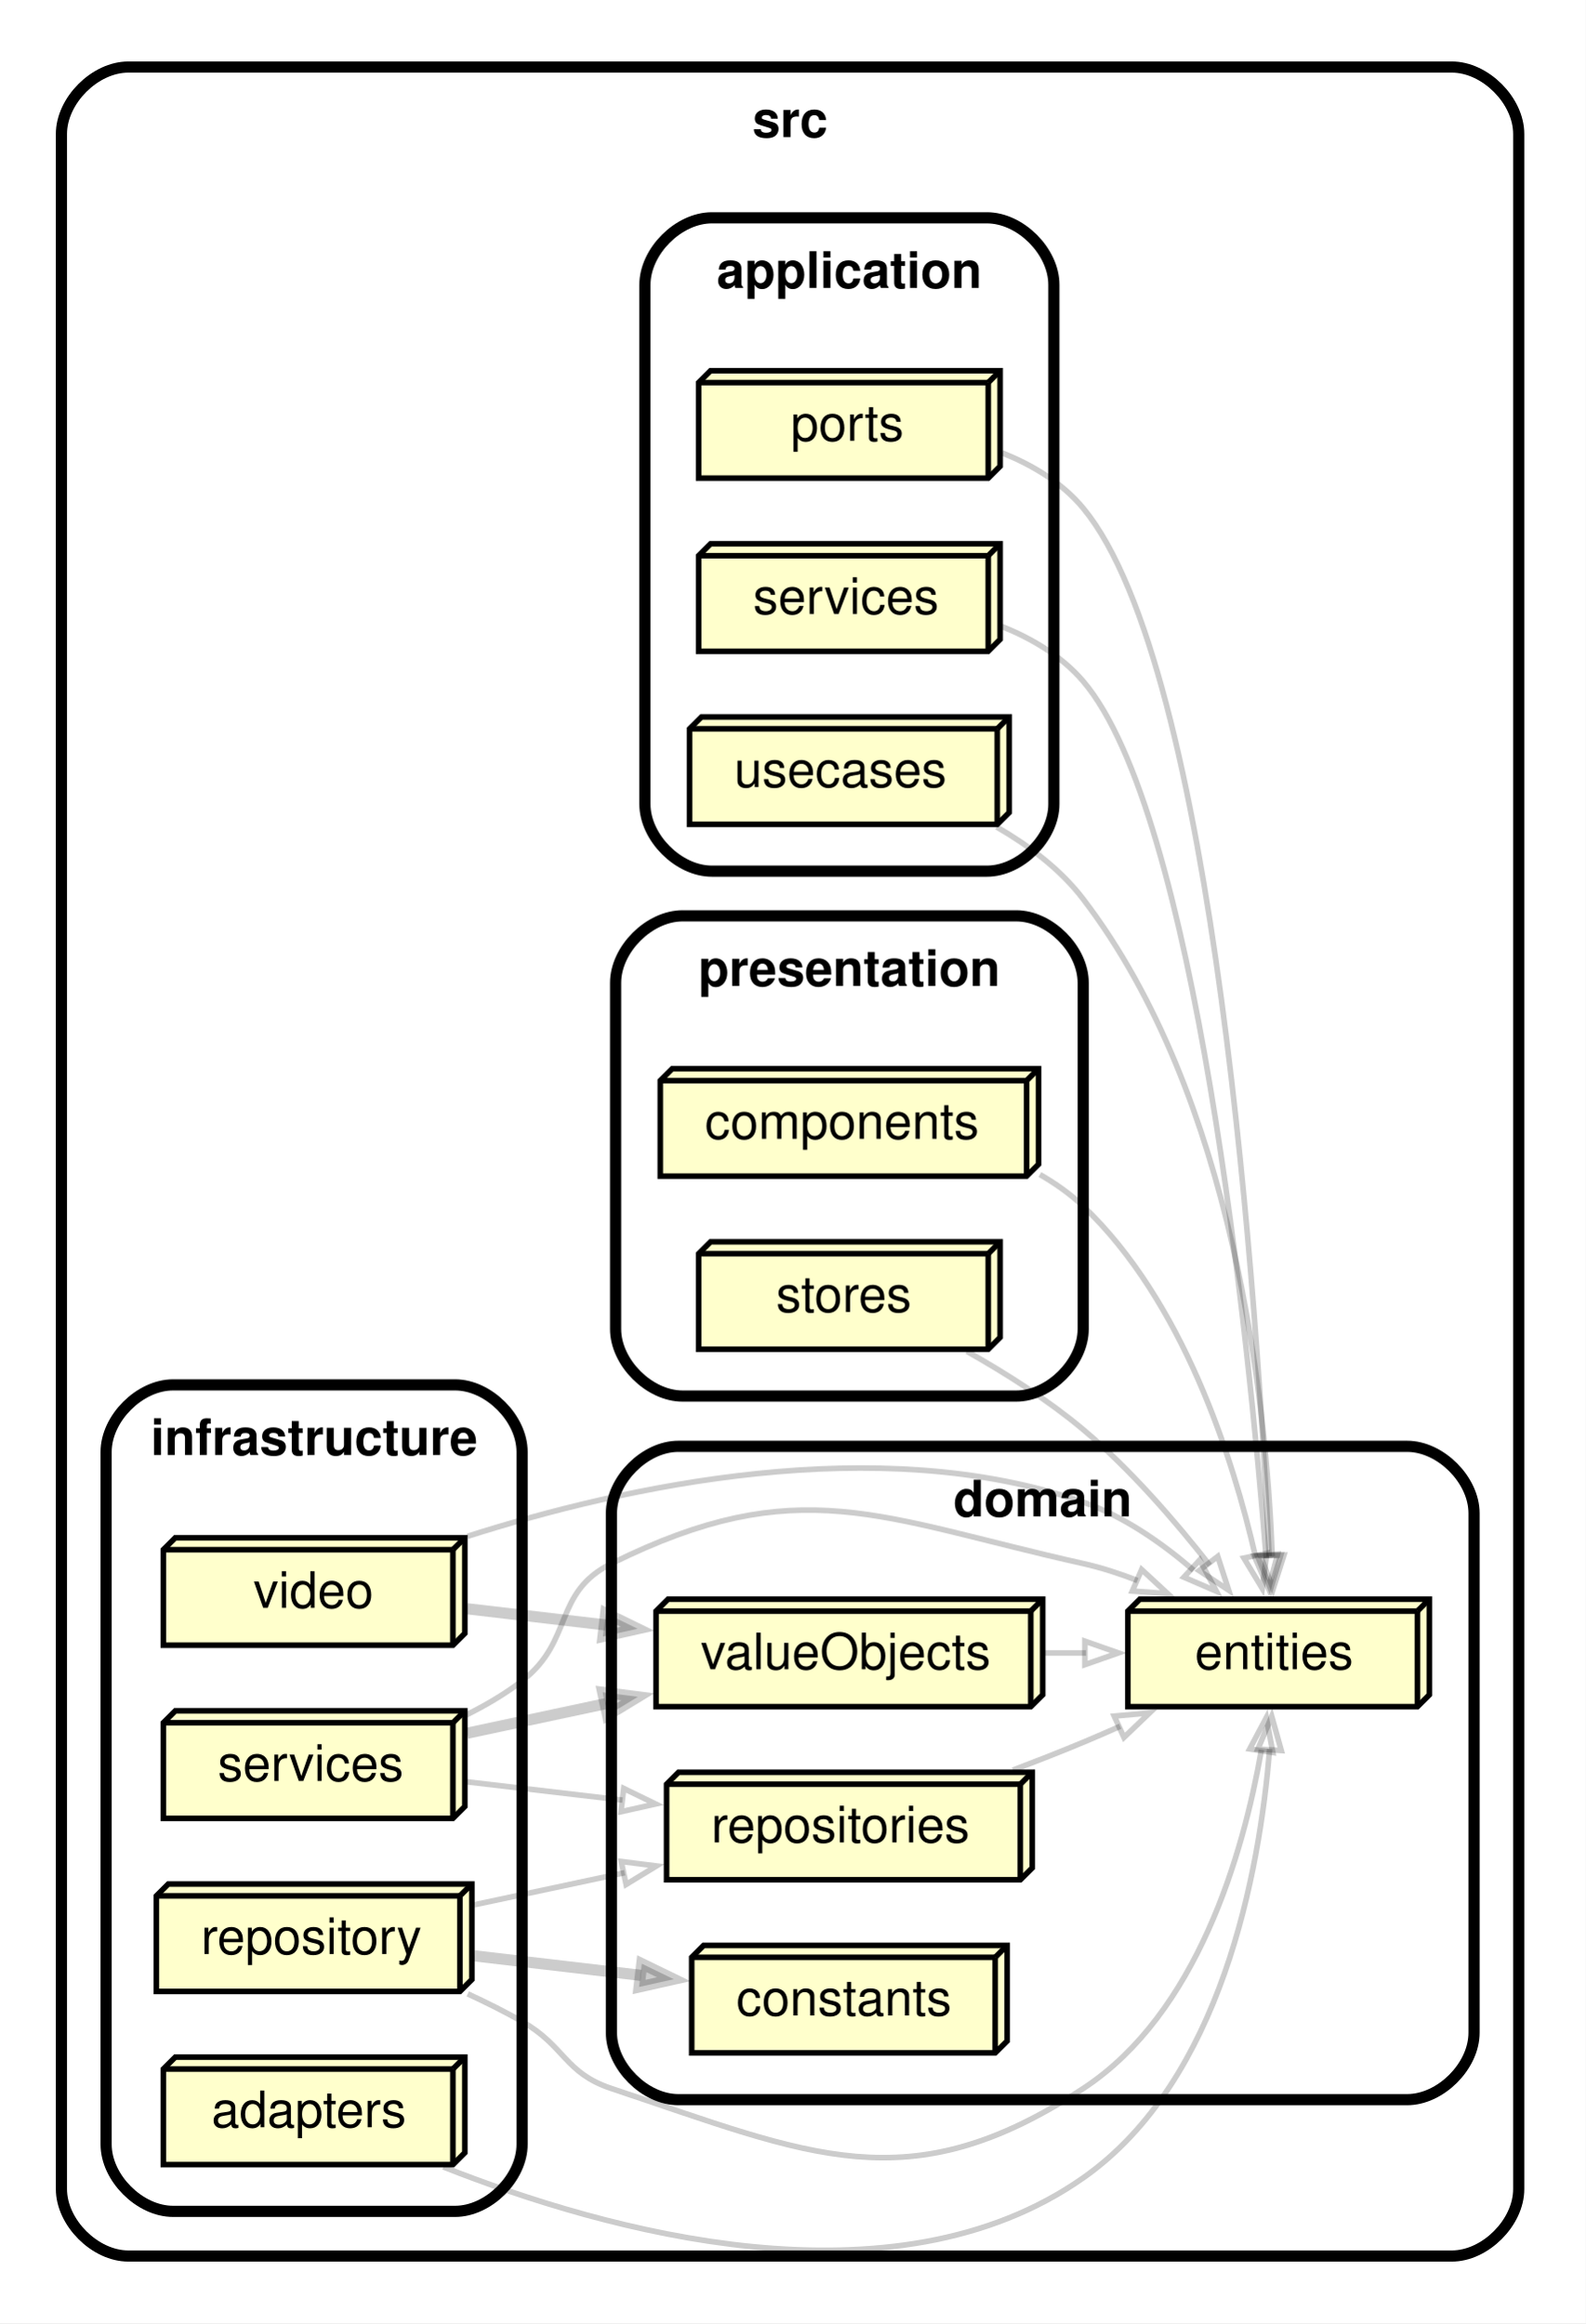
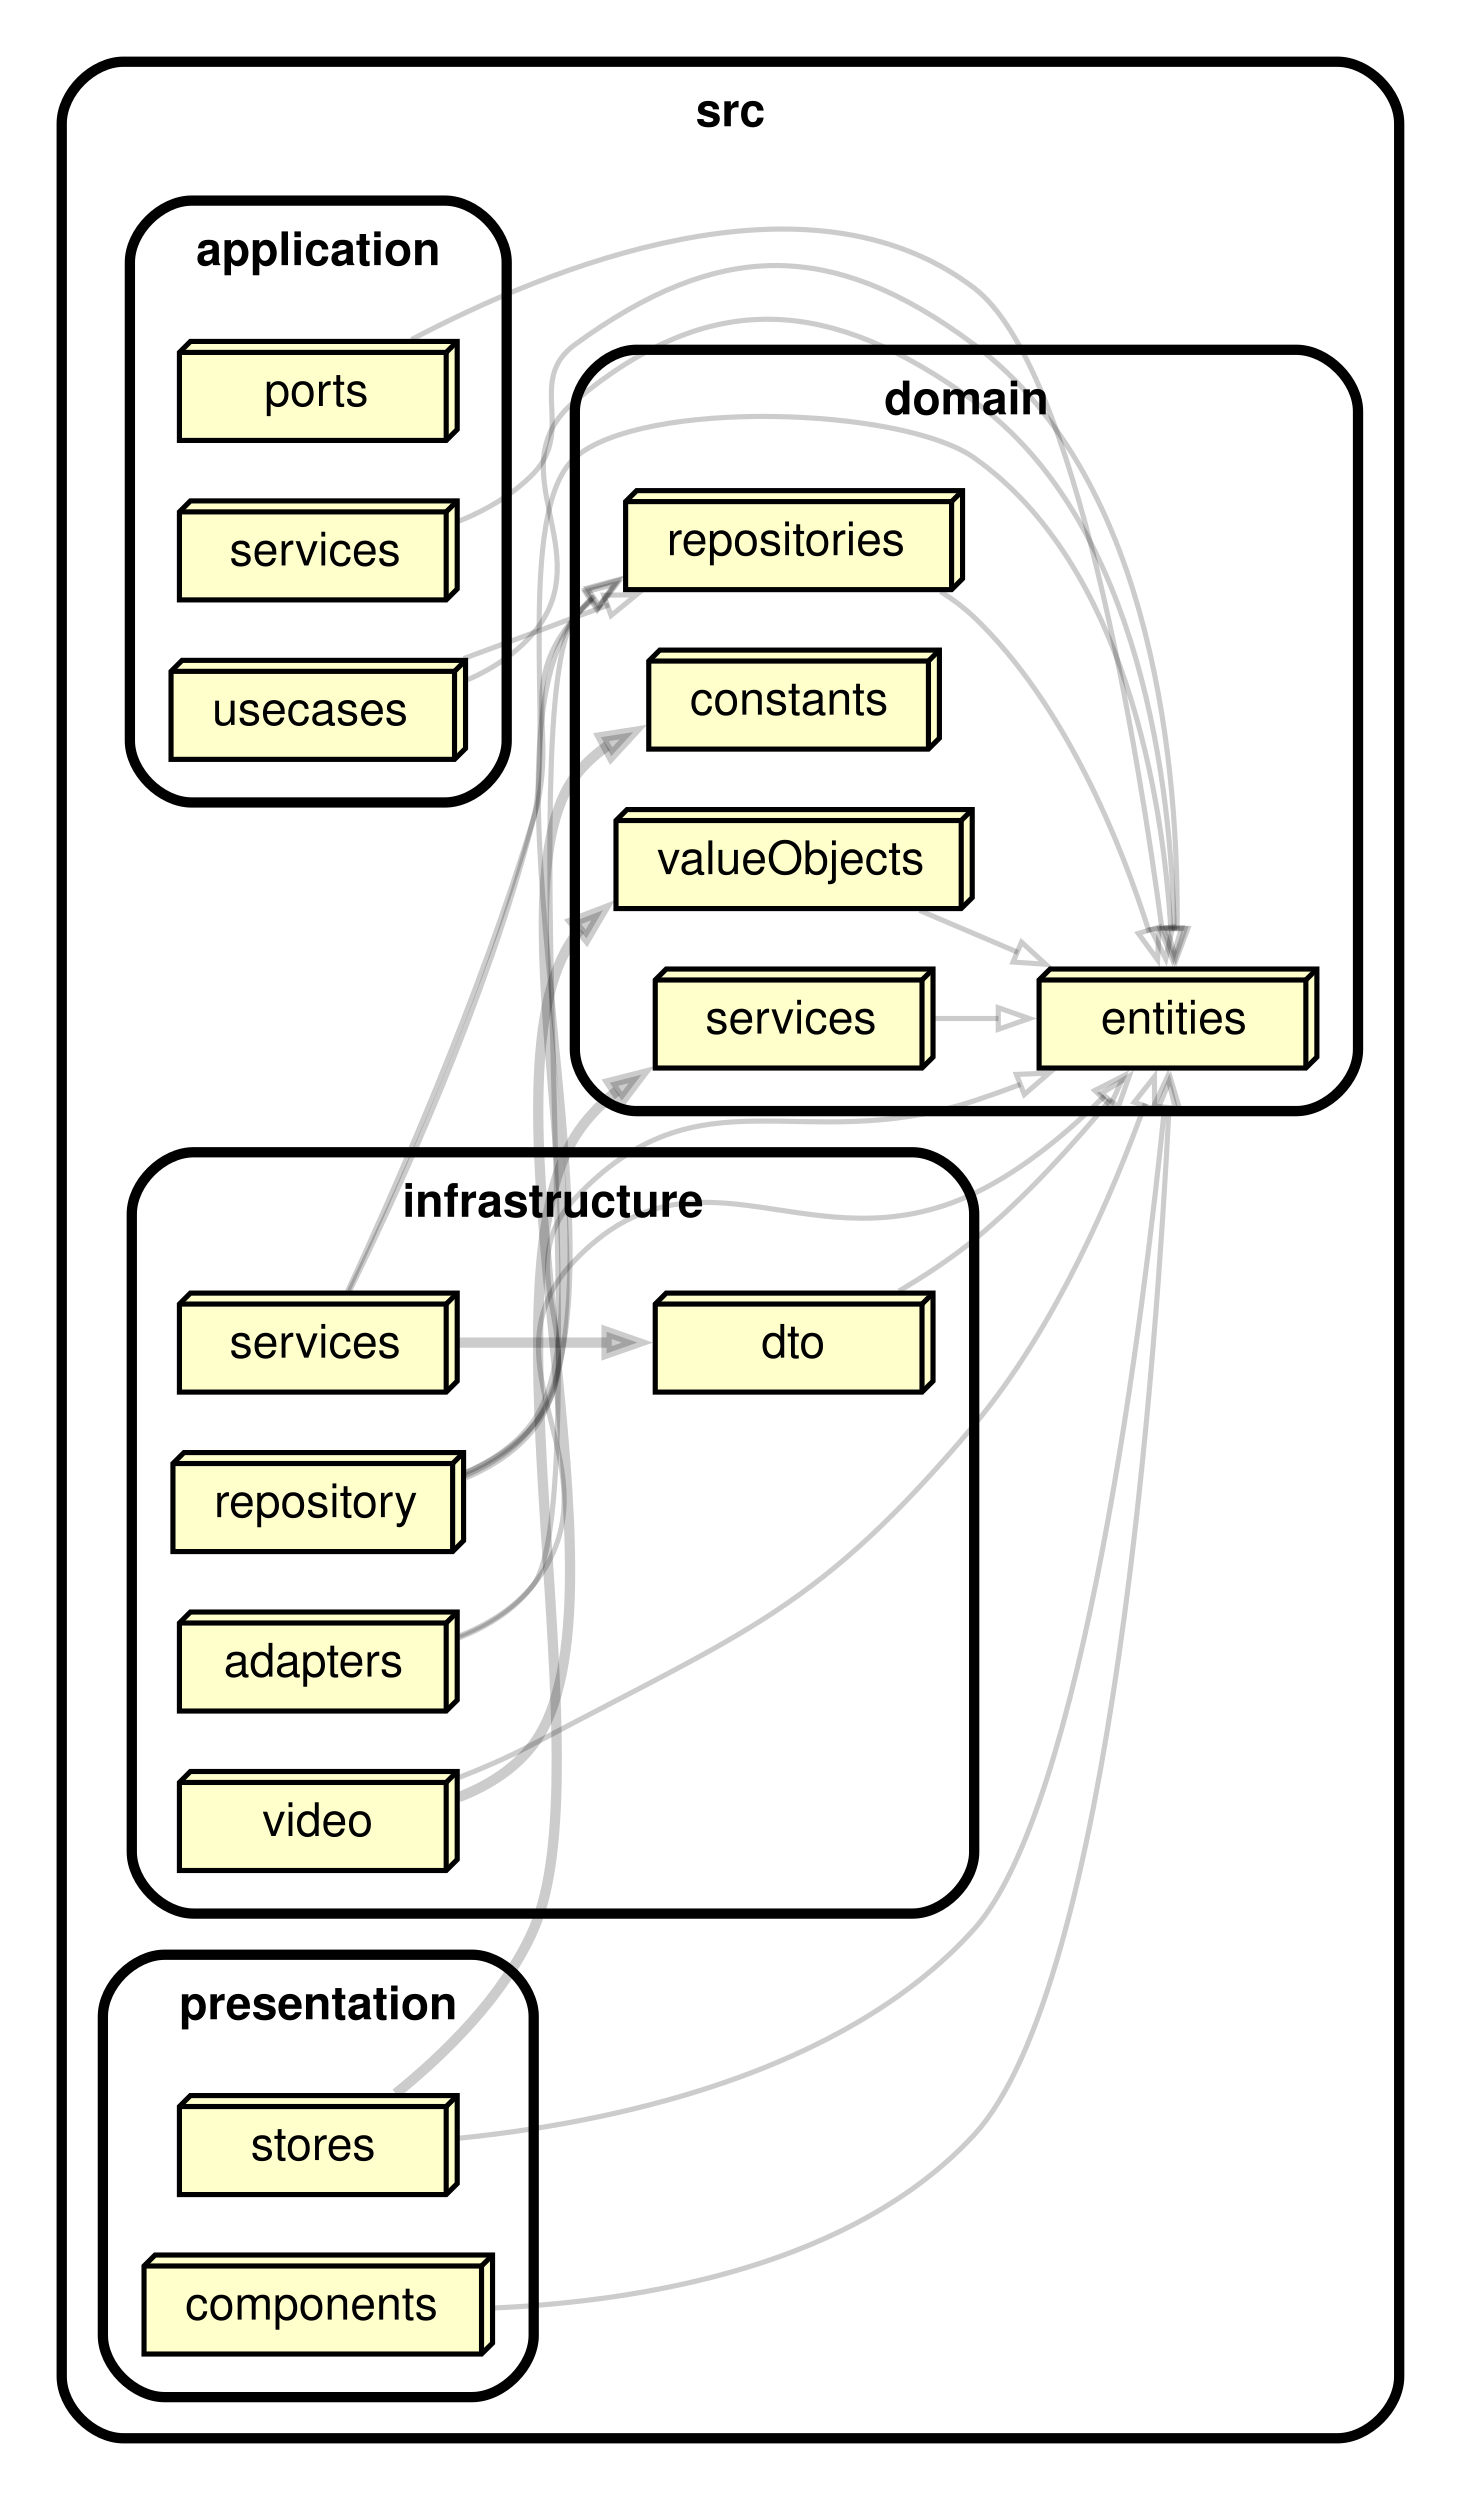
- <svg xmlns="http://www.w3.org/2000/svg" xmlns:xlink="http://www.w3.org/1999/xlink" width="284pt" height="416pt" viewBox="0.00 0.00 284.00 416.00">
-   <g id="graph0" class="graph" transform="scale(1 1) rotate(0) translate(4 412)">
-     <polygon fill="white" stroke="none" points="-4,4 -4,-412 280,-412 280,4 -4,4" />
+ <svg xmlns="http://www.w3.org/2000/svg" xmlns:xlink="http://www.w3.org/1999/xlink" width="284pt" height="486pt" viewBox="0.00 0.00 284.00 486.00">
+   <g id="graph0" class="graph" transform="scale(1 1) rotate(0) translate(4 482)">
+     <polygon fill="white" stroke="none" points="-4,4 -4,-482 280,-482 280,4 -4,4" />
    <g id="clust1" class="cluster">
-       <path fill="#ffffff" stroke="black" stroke-width="2" d="M19,-8C19,-8 256,-8 256,-8 262,-8 268,-14 268,-20 268,-20 268,-388 268,-388 268,-394 262,-400 256,-400 256,-400 19,-400 19,-400 13,-400 7,-394 7,-388 7,-388 7,-20 7,-20 7,-14 13,-8 19,-8" />
-       <text text-anchor="middle" x="137.5" y="-387.45" font-family="Helvetica,sans-Serif" font-weight="bold" font-size="9.00">src</text>
+       <path fill="#ffffff" stroke="black" stroke-width="2" d="M20,-8C20,-8 256,-8 256,-8 262,-8 268,-14 268,-20 268,-20 268,-458 268,-458 268,-464 262,-470 256,-470 256,-470 20,-470 20,-470 14,-470 8,-464 8,-458 8,-458 8,-20 8,-20 8,-14 14,-8 20,-8" />
+       <text text-anchor="middle" x="138" y="-457.45" font-family="Helvetica,sans-Serif" font-weight="bold" font-size="9.00">src</text>
    </g>
    <g id="clust2" class="cluster">
-       <path fill="#ffffff" stroke="black" stroke-width="2" d="M123.5,-256C123.5,-256 172.75,-256 172.75,-256 178.75,-256 184.75,-262 184.75,-268 184.75,-268 184.75,-361 184.75,-361 184.75,-367 178.75,-373 172.75,-373 172.75,-373 123.5,-373 123.5,-373 117.5,-373 111.5,-367 111.5,-361 111.5,-361 111.5,-268 111.5,-268 111.5,-262 117.5,-256 123.5,-256" />
-       <text text-anchor="middle" x="148.12" y="-360.45" font-family="Helvetica,sans-Serif" font-weight="bold" font-size="9.00">application</text>
+       <path fill="#ffffff" stroke="black" stroke-width="2" d="M33.25,-326C33.25,-326 82.5,-326 82.5,-326 88.5,-326 94.5,-332 94.5,-338 94.5,-338 94.5,-431 94.5,-431 94.5,-437 88.5,-443 82.5,-443 82.5,-443 33.25,-443 33.25,-443 27.25,-443 21.25,-437 21.25,-431 21.25,-431 21.25,-338 21.25,-338 21.25,-332 27.25,-326 33.25,-326" />
+       <text text-anchor="middle" x="57.88" y="-430.45" font-family="Helvetica,sans-Serif" font-weight="bold" font-size="9.00">application</text>
+     </g>
+     <g id="clust3" class="cluster">
+       <path fill="#ffffff" stroke="black" stroke-width="2" d="M119.75,-266C119.75,-266 248,-266 248,-266 254,-266 260,-272 260,-278 260,-278 260,-402 260,-402 260,-408 254,-414 248,-414 248,-414 119.75,-414 119.75,-414 113.75,-414 107.75,-408 107.75,-402 107.75,-402 107.75,-278 107.75,-278 107.75,-272 113.75,-266 119.75,-266" />
+       <text text-anchor="middle" x="183.88" y="-401.45" font-family="Helvetica,sans-Serif" font-weight="bold" font-size="9.00">domain</text>
+     </g>
+     <g id="clust4" class="cluster">
+       <path fill="#ffffff" stroke="black" stroke-width="2" d="M33.62,-110C33.62,-110 173.38,-110 173.38,-110 179.38,-110 185.38,-116 185.38,-122 185.38,-122 185.38,-246 185.38,-246 185.38,-252 179.38,-258 173.38,-258 173.38,-258 33.62,-258 33.62,-258 27.62,-258 21.62,-252 21.62,-246 21.62,-246 21.62,-122 21.62,-122 21.62,-116 27.62,-110 33.62,-110" />
+       <text text-anchor="middle" x="103.5" y="-245.45" font-family="Helvetica,sans-Serif" font-weight="bold" font-size="9.00">infrastructure</text>
    </g>
    <g id="clust5" class="cluster">
-       <path fill="#ffffff" stroke="black" stroke-width="2" d="M118.25,-162C118.25,-162 178,-162 178,-162 184,-162 190,-168 190,-174 190,-174 190,-236 190,-236 190,-242 184,-248 178,-248 178,-248 118.25,-248 118.25,-248 112.25,-248 106.25,-242 106.25,-236 106.25,-236 106.25,-174 106.25,-174 106.25,-168 112.25,-162 118.25,-162" />
-       <text text-anchor="middle" x="148.12" y="-235.45" font-family="Helvetica,sans-Serif" font-weight="bold" font-size="9.00">presentation</text>
-     </g>
-     <g id="clust3" class="cluster">
-       <path fill="#ffffff" stroke="black" stroke-width="2" d="M117.5,-36C117.5,-36 248,-36 248,-36 254,-36 260,-42 260,-48 260,-48 260,-141 260,-141 260,-147 254,-153 248,-153 248,-153 117.5,-153 117.5,-153 111.5,-153 105.5,-147 105.5,-141 105.5,-141 105.5,-48 105.5,-48 105.5,-42 111.5,-36 117.5,-36" />
-       <text text-anchor="middle" x="182.75" y="-140.45" font-family="Helvetica,sans-Serif" font-weight="bold" font-size="9.00">domain</text>
-     </g>
-     <g id="clust4" class="cluster">
-       <path fill="#ffffff" stroke="black" stroke-width="2" d="M27,-16C27,-16 77.5,-16 77.5,-16 83.5,-16 89.5,-22 89.5,-28 89.5,-28 89.5,-152 89.5,-152 89.5,-158 83.5,-164 77.5,-164 77.5,-164 27,-164 27,-164 21,-164 15,-158 15,-152 15,-152 15,-28 15,-28 15,-22 21,-16 27,-16" />
-       <text text-anchor="middle" x="52.25" y="-151.45" font-family="Helvetica,sans-Serif" font-weight="bold" font-size="9.00">infrastructure</text>
+       <path fill="#ffffff" stroke="black" stroke-width="2" d="M28,-16C28,-16 87.75,-16 87.75,-16 93.75,-16 99.75,-22 99.75,-28 99.75,-28 99.75,-90 99.75,-90 99.75,-96 93.75,-102 87.75,-102 87.75,-102 28,-102 28,-102 22,-102 16,-96 16,-90 16,-90 16,-28 16,-28 16,-22 22,-16 28,-16" />
+       <text text-anchor="middle" x="57.88" y="-89.45" font-family="Helvetica,sans-Serif" font-weight="bold" font-size="9.00">presentation</text>
    </g>
    <g id="node1" class="node">
      <g id="a_node1">
        <a xlink:href="src/application/ports" xlink:title="ports">
-           <polygon fill="#ffffcc" stroke="black" points="175.12,-345.62 123.26,-345.62 121.12,-343.49 121.12,-326.38 172.99,-326.38 175.12,-328.51 175.12,-345.62" />
-           <polyline fill="none" stroke="black" points="172.99,-343.49 121.12,-343.49" />
-           <polyline fill="none" stroke="black" points="172.99,-343.49 172.99,-326.38" />
-           <polyline fill="none" stroke="black" points="172.99,-343.49 175.12,-345.62" />
-           <text text-anchor="start" x="137.62" y="-333.07" font-family="Helvetica,sans-Serif" font-size="9.00">ports</text>
+           <polygon fill="#ffffcc" stroke="black" points="84.88,-415.62 33.01,-415.62 30.88,-413.49 30.88,-396.38 82.74,-396.38 84.88,-398.51 84.88,-415.62" />
+           <polyline fill="none" stroke="black" points="82.74,-413.49 30.88,-413.49" />
+           <polyline fill="none" stroke="black" points="82.74,-413.49 82.74,-396.38" />
+           <polyline fill="none" stroke="black" points="82.74,-413.49 84.88,-415.62" />
+           <text text-anchor="start" x="47.38" y="-403.07" font-family="Helvetica,sans-Serif" font-size="9.00">ports</text>
        </a>
      </g>
    </g>
    <g id="node2" class="node">
      <g id="a_node2">
        <a xlink:href="src/domain/entities" xlink:title="entities">
-           <polygon fill="#ffffcc" stroke="black" points="252,-125.62 200.14,-125.62 198,-123.49 198,-106.38 249.86,-106.38 252,-108.51 252,-125.62" />
-           <polyline fill="none" stroke="black" points="249.86,-123.49 198,-123.49" />
-           <polyline fill="none" stroke="black" points="249.86,-123.49 249.86,-106.38" />
-           <polyline fill="none" stroke="black" points="249.86,-123.49 252,-125.62" />
-           <text text-anchor="start" x="210" y="-113.08" font-family="Helvetica,sans-Serif" font-size="9.00">entities</text>
+           <polygon fill="#ffffcc" stroke="black" points="252,-293.62 200.14,-293.62 198,-291.49 198,-274.38 249.86,-274.38 252,-276.51 252,-293.62" />
+           <polyline fill="none" stroke="black" points="249.86,-291.49 198,-291.49" />
+           <polyline fill="none" stroke="black" points="249.86,-291.49 249.86,-274.38" />
+           <polyline fill="none" stroke="black" points="249.86,-291.49 252,-293.62" />
+           <text text-anchor="start" x="210" y="-281.07" font-family="Helvetica,sans-Serif" font-size="9.00">entities</text>
        </a>
      </g>
    </g>
    <g id="edge1" class="edge">
-       <path fill="none" stroke="#000000" stroke-opacity="0.2" d="M175.47,-330.91C180.98,-328.71 186.24,-325.54 190,-321 213.67,-292.42 221.25,-177.42 223.32,-133.32" />
-       <polygon fill="none" stroke="#000000" stroke-opacity="0.2" points="225.41,-133.55 223.58,-127.47 221.22,-133.37 225.41,-133.55" />
+       <path fill="none" stroke="#000000" stroke-opacity="0.2" d="M75.98,-415.98C102.3,-429.87 153.05,-450.71 185.38,-426 205.28,-410.78 217.36,-335.51 221.92,-301.15" />
+       <polygon fill="none" stroke="#000000" stroke-opacity="0.2" points="223.95,-301.82 222.63,-295.6 219.78,-301.29 223.95,-301.82" />
    </g>
    <g id="node3" class="node">
      <g id="a_node3">
        <a xlink:href="src/application/services" xlink:title="services">
-           <polygon fill="#ffffcc" stroke="black" points="175.12,-314.62 123.26,-314.62 121.12,-312.49 121.12,-295.38 172.99,-295.38 175.12,-297.51 175.12,-314.62" />
-           <polyline fill="none" stroke="black" points="172.99,-312.49 121.12,-312.49" />
-           <polyline fill="none" stroke="black" points="172.99,-312.49 172.99,-295.38" />
-           <polyline fill="none" stroke="black" points="172.99,-312.49 175.12,-314.62" />
-           <text text-anchor="start" x="130.88" y="-302.07" font-family="Helvetica,sans-Serif" font-size="9.00">services</text>
+           <polygon fill="#ffffcc" stroke="black" points="84.88,-384.62 33.01,-384.62 30.88,-382.49 30.88,-365.38 82.74,-365.38 84.88,-367.51 84.88,-384.62" />
+           <polyline fill="none" stroke="black" points="82.74,-382.49 30.88,-382.49" />
+           <polyline fill="none" stroke="black" points="82.74,-382.49 82.74,-365.38" />
+           <polyline fill="none" stroke="black" points="82.74,-382.49 84.88,-384.62" />
+           <text text-anchor="start" x="40.62" y="-372.07" font-family="Helvetica,sans-Serif" font-size="9.00">services</text>
        </a>
      </g>
    </g>
    <g id="edge2" class="edge">
-       <path fill="none" stroke="#000000" stroke-opacity="0.2" d="M175.38,-299.84C180.89,-297.63 186.17,-294.49 190,-290 210.13,-266.4 219.64,-172.09 222.77,-133.06" />
-       <polygon fill="none" stroke="#000000" stroke-opacity="0.2" points="224.83,-133.68 223.2,-127.53 220.64,-133.35 224.83,-133.68" />
+       <path fill="none" stroke="#000000" stroke-opacity="0.2" d="M85.18,-380.67C90.56,-382.85 95.77,-385.85 99.75,-390 107.82,-398.42 98.33,-408.12 107.75,-415 135.62,-435.34 157.74,-435.66 185.38,-415 220.96,-388.39 225.14,-330.55 224.83,-301.45" />
+       <polygon fill="none" stroke="#000000" stroke-opacity="0.2" points="226.93,-301.52 224.68,-295.57 222.74,-301.62 226.93,-301.52" />
    </g>
    <g id="node4" class="node">
      <g id="a_node4">
        <a xlink:href="src/application/usecases" xlink:title="usecases">
-           <polygon fill="#ffffcc" stroke="black" points="176.75,-283.62 121.64,-283.62 119.5,-281.49 119.5,-264.38 174.61,-264.38 176.75,-266.51 176.75,-283.62" />
-           <polyline fill="none" stroke="black" points="174.61,-281.49 119.5,-281.49" />
-           <polyline fill="none" stroke="black" points="174.61,-281.49 174.61,-264.38" />
-           <polyline fill="none" stroke="black" points="174.61,-281.49 176.75,-283.62" />
-           <text text-anchor="start" x="127.5" y="-271.07" font-family="Helvetica,sans-Serif" font-size="9.00">usecases</text>
+           <polygon fill="#ffffcc" stroke="black" points="86.5,-353.62 31.39,-353.62 29.25,-351.49 29.25,-334.38 84.36,-334.38 86.5,-336.51 86.5,-353.62" />
+           <polyline fill="none" stroke="black" points="84.36,-351.49 29.25,-351.49" />
+           <polyline fill="none" stroke="black" points="84.36,-351.49 84.36,-334.38" />
+           <polyline fill="none" stroke="black" points="84.36,-351.49 86.5,-353.62" />
+           <text text-anchor="start" x="37.25" y="-341.07" font-family="Helvetica,sans-Serif" font-size="9.00">usecases</text>
        </a>
      </g>
    </g>
    <g id="edge3" class="edge">
-       <path fill="none" stroke="#000000" stroke-opacity="0.2" d="M174.49,-263.92C180.3,-260.57 185.95,-256.31 190,-251 217.11,-215.52 222.8,-160.93 223.87,-133.3" />
-       <polygon fill="none" stroke="#000000" stroke-opacity="0.2" points="225.96,-133.52 224.02,-127.46 221.76,-133.4 225.96,-133.52" />
+       <path fill="none" stroke="#000000" stroke-opacity="0.2" d="M86.87,-349.83C91.76,-351.99 96.35,-354.94 99.75,-359 112.8,-374.57 92.18,-390.95 107.75,-404 134.19,-426.16 157.49,-424.32 185.38,-404 218.06,-380.19 223.68,-328.24 224.28,-301.17" />
+       <polygon fill="none" stroke="#000000" stroke-opacity="0.2" points="226.38,-301.46 224.33,-295.45 222.18,-301.43 226.38,-301.46" />
    </g>
    <g id="node5" class="node">
      <g id="a_node5">
-         <a xlink:href="src/domain/constants" xlink:title="constants">
-           <polygon fill="#ffffcc" stroke="black" points="176.38,-63.62 122.01,-63.62 119.88,-61.49 119.88,-44.38 174.24,-44.38 176.38,-46.51 176.38,-63.62" />
-           <polyline fill="none" stroke="black" points="174.24,-61.49 119.88,-61.49" />
-           <polyline fill="none" stroke="black" points="174.24,-61.49 174.24,-44.38" />
-           <polyline fill="none" stroke="black" points="174.24,-61.49 176.38,-63.62" />
-           <text text-anchor="start" x="127.88" y="-51.08" font-family="Helvetica,sans-Serif" font-size="9.00">constants</text>
-         </a>
-       </g>
+         <a xlink:href="src/domain/repositories" xlink:title="repositories">
+           <polygon fill="#ffffcc" stroke="black" points="183.12,-386.62 119.76,-386.62 117.62,-384.49 117.62,-367.38 180.99,-367.38 183.12,-369.51 183.12,-386.62" />
+           <polyline fill="none" stroke="black" points="180.99,-384.49 117.62,-384.49" />
+           <polyline fill="none" stroke="black" points="180.99,-384.49 180.99,-367.38" />
+           <polyline fill="none" stroke="black" points="180.99,-384.49 183.12,-386.62" />
+           <text text-anchor="start" x="125.62" y="-374.07" font-family="Helvetica,sans-Serif" font-size="9.00">repositories</text>
+         </a>
+       </g>
+     </g>
+     <g id="edge4" class="edge">
+       <path fill="none" stroke="#000000" stroke-opacity="0.2" d="M86.15,-353.98C90.69,-355.65 95.36,-357.37 99.75,-359 103.31,-360.32 104.19,-360.69 107.75,-362 109.91,-362.8 112.14,-363.61 114.39,-364.43" />
+       <polygon fill="none" stroke="#000000" stroke-opacity="0.2" points="113.37,-366.29 119.72,-366.37 114.8,-362.34 113.37,-366.29" />
+     </g>
+     <g id="edge5" class="edge">
+       <path fill="none" stroke="#000000" stroke-opacity="0.2" d="M178.83,-367.01C181.19,-365.54 183.42,-363.87 185.38,-362 203.15,-345 213.93,-318.09 219.43,-300.74" />
+       <polygon fill="none" stroke="#000000" stroke-opacity="0.2" points="221.32,-301.75 221.04,-295.4 217.3,-300.54 221.32,-301.75" />
    </g>
    <g id="node6" class="node">
      <g id="a_node6">
-         <a xlink:href="src/domain/repositories" xlink:title="repositories">
-           <polygon fill="#ffffcc" stroke="black" points="180.88,-94.62 117.51,-94.62 115.38,-92.49 115.38,-75.38 178.74,-75.38 180.88,-77.51 180.88,-94.62" />
-           <polyline fill="none" stroke="black" points="178.74,-92.49 115.38,-92.49" />
-           <polyline fill="none" stroke="black" points="178.74,-92.49 178.74,-75.38" />
-           <polyline fill="none" stroke="black" points="178.74,-92.49 180.88,-94.62" />
-           <text text-anchor="start" x="123.38" y="-82.08" font-family="Helvetica,sans-Serif" font-size="9.00">repositories</text>
-         </a>
-       </g>
-     </g>
-     <g id="edge4" class="edge">
-       <path fill="none" stroke="#000000" stroke-opacity="0.2" d="M177.4,-95.01C181.64,-96.62 185.95,-98.31 190,-100 192.17,-100.91 194.4,-101.87 196.63,-102.87" />
-       <polygon fill="none" stroke="#000000" stroke-opacity="0.2" points="195.56,-104.69 201.89,-105.26 197.3,-100.87 195.56,-104.69" />
+         <a xlink:href="src/domain/constants" xlink:title="constants">
+           <polygon fill="#ffffcc" stroke="black" points="178.62,-355.62 124.26,-355.62 122.12,-353.49 122.12,-336.38 176.49,-336.38 178.62,-338.51 178.62,-355.62" />
+           <polyline fill="none" stroke="black" points="176.49,-353.49 122.12,-353.49" />
+           <polyline fill="none" stroke="black" points="176.49,-353.49 176.49,-336.38" />
+           <polyline fill="none" stroke="black" points="176.49,-353.49 178.62,-355.62" />
+           <text text-anchor="start" x="130.12" y="-343.07" font-family="Helvetica,sans-Serif" font-size="9.00">constants</text>
+         </a>
+       </g>
    </g>
    <g id="node7" class="node">
      <g id="a_node7">
-         <a xlink:href="src/domain/valueObjects" xlink:title="valueObjects">
-           <polygon fill="#ffffcc" stroke="black" points="182.75,-125.62 115.64,-125.62 113.5,-123.49 113.5,-106.38 180.61,-106.38 182.75,-108.51 182.75,-125.62" />
-           <polyline fill="none" stroke="black" points="180.61,-123.49 113.5,-123.49" />
-           <polyline fill="none" stroke="black" points="180.61,-123.49 180.61,-106.38" />
-           <polyline fill="none" stroke="black" points="180.61,-123.49 182.75,-125.62" />
-           <text text-anchor="start" x="121.5" y="-113.08" font-family="Helvetica,sans-Serif" font-size="9.00">valueObjects</text>
-         </a>
-       </g>
-     </g>
-     <g id="edge5" class="edge">
-       <path fill="none" stroke="#000000" stroke-opacity="0.2" d="M183.06,-116C185.53,-116 188.03,-116 190.5,-116" />
-       <polygon fill="none" stroke="#000000" stroke-opacity="0.2" points="190.3,-118.1 196.3,-116 190.3,-113.9 190.3,-118.1" />
+         <a xlink:href="src/domain/services" xlink:title="services">
+           <polygon fill="#ffffcc" stroke="black" points="177.38,-293.62 125.51,-293.62 123.38,-291.49 123.38,-274.38 175.24,-274.38 177.38,-276.51 177.38,-293.62" />
+           <polyline fill="none" stroke="black" points="175.24,-291.49 123.38,-291.49" />
+           <polyline fill="none" stroke="black" points="175.24,-291.49 175.24,-274.38" />
+           <polyline fill="none" stroke="black" points="175.24,-291.49 177.38,-293.62" />
+           <text text-anchor="start" x="133.12" y="-281.07" font-family="Helvetica,sans-Serif" font-size="9.00">services</text>
+         </a>
+       </g>
+     </g>
+     <g id="edge6" class="edge">
+       <path fill="none" stroke="#000000" stroke-opacity="0.2" d="M177.59,-284C181.66,-284 185.9,-284 190.11,-284" />
+       <polygon fill="none" stroke="#000000" stroke-opacity="0.2" points="190.06,-286.1 196.06,-284 190.06,-281.9 190.06,-286.1" />
    </g>
    <g id="node8" class="node">
      <g id="a_node8">
-         <a xlink:href="src/infrastructure/adapters" xlink:title="adapters">
-           <polygon fill="#ffffcc" stroke="black" points="79.25,-43.62 27.39,-43.62 25.25,-41.49 25.25,-24.38 77.11,-24.38 79.25,-26.51 79.25,-43.62" />
-           <polyline fill="none" stroke="black" points="77.11,-41.49 25.25,-41.49" />
-           <polyline fill="none" stroke="black" points="77.11,-41.49 77.11,-24.38" />
-           <polyline fill="none" stroke="black" points="77.11,-41.49 79.25,-43.62" />
-           <text text-anchor="start" x="33.88" y="-31.07" font-family="Helvetica,sans-Serif" font-size="9.00">adapters</text>
-         </a>
-       </g>
-     </g>
-     <g id="edge6" class="edge">
-       <path fill="none" stroke="#000000" stroke-opacity="0.2" d="M75.4,-23.96C104.49,-12.45 155.86,1.96 190,-22 214.8,-39.4 221.59,-76.78 223.4,-98.8" />
-       <polygon fill="none" stroke="#000000" stroke-opacity="0.2" points="221.29,-98.78 223.77,-104.64 225.48,-98.52 221.29,-98.78" />
+         <a xlink:href="src/domain/valueObjects" xlink:title="valueObjects">
+           <polygon fill="#ffffcc" stroke="black" points="185,-324.62 117.89,-324.62 115.75,-322.49 115.75,-305.38 182.86,-305.38 185,-307.51 185,-324.62" />
+           <polyline fill="none" stroke="black" points="182.86,-322.49 115.75,-322.49" />
+           <polyline fill="none" stroke="black" points="182.86,-322.49 182.86,-305.38" />
+           <polyline fill="none" stroke="black" points="182.86,-322.49 185,-324.62" />
+           <text text-anchor="start" x="123.75" y="-312.07" font-family="Helvetica,sans-Serif" font-size="9.00">valueObjects</text>
+         </a>
+       </g>
+     </g>
+     <g id="edge7" class="edge">
+       <path fill="none" stroke="#000000" stroke-opacity="0.2" d="M174.75,-305.02C180.84,-302.42 187.49,-299.58 193.88,-296.86" />
+       <polygon fill="none" stroke="#000000" stroke-opacity="0.2" points="194.58,-298.84 199.27,-294.55 192.93,-294.98 194.58,-298.84" />
    </g>
    <g id="node9" class="node">
      <g id="a_node9">
-         <a xlink:href="src/infrastructure/repository" xlink:title="repository">
-           <polygon fill="#ffffcc" stroke="black" points="80.5,-74.62 26.14,-74.62 24,-72.49 24,-55.38 78.36,-55.38 80.5,-57.51 80.5,-74.62" />
-           <polyline fill="none" stroke="black" points="78.36,-72.49 24,-72.49" />
-           <polyline fill="none" stroke="black" points="78.36,-72.49 78.36,-55.38" />
-           <polyline fill="none" stroke="black" points="78.36,-72.49 80.5,-74.62" />
-           <text text-anchor="start" x="32" y="-62.08" font-family="Helvetica,sans-Serif" font-size="9.00">repository</text>
+         <a xlink:href="src/infrastructure/adapters" xlink:title="adapters">
+           <polygon fill="#ffffcc" stroke="black" points="84.88,-168.62 33.01,-168.62 30.88,-166.49 30.88,-149.38 82.74,-149.38 84.88,-151.51 84.88,-168.62" />
+           <polyline fill="none" stroke="black" points="82.74,-166.49 30.88,-166.49" />
+           <polyline fill="none" stroke="black" points="82.74,-166.49 82.74,-149.38" />
+           <polyline fill="none" stroke="black" points="82.74,-166.49 84.88,-168.62" />
+           <text text-anchor="start" x="39.5" y="-156.07" font-family="Helvetica,sans-Serif" font-size="9.00">adapters</text>
        </a>
      </g>
    </g>
    <g id="edge8" class="edge">
-       <path fill="none" stroke="#000000" stroke-opacity="0.2" d="M79.76,-54.95C83.1,-53.41 86.42,-51.75 89.5,-50 97.22,-45.6 97.07,-40.81 105.5,-38 141.13,-26.12 158.58,-17.42 190,-38 210.44,-51.39 218.66,-80.03 221.92,-98.63" />
-       <polygon fill="none" stroke="#000000" stroke-opacity="0.2" points="219.82,-98.8 222.8,-104.42 223.97,-98.17 219.82,-98.8" />
-     </g>
-     <g id="edge7" class="edge">
-       <path fill="none" stroke="#000000" stroke-width="2" stroke-opacity="0.2" d="M80.91,-61.76C90.27,-60.66 100.86,-59.42 110.79,-58.26" />
-       <polygon fill="#000000" fill-opacity="0.2" stroke="#000000" stroke-width="2" stroke-opacity="0.2" points="110.94,-60.35 116.66,-57.57 110.45,-56.18 110.94,-60.35" />
+       <path fill="none" stroke="#000000" stroke-opacity="0.2" d="M85.35,-163.98C90.85,-166.19 96.08,-169.39 99.75,-174 117.34,-196.08 88.19,-216.65 107.75,-237 131.99,-262.22 153.78,-234.98 185.38,-250 194.89,-254.52 203.84,-262.1 210.72,-268.95" />
+       <polygon fill="none" stroke="#000000" stroke-opacity="0.2" points="208.83,-270.02 214.5,-272.89 211.86,-267.11 208.83,-270.02" />
    </g>
    <g id="edge9" class="edge">
-       <path fill="none" stroke="#000000" stroke-opacity="0.2" d="M80.91,-70.89C89.36,-72.69 98.82,-74.71 107.88,-76.64" />
-       <polygon fill="none" stroke="#000000" stroke-opacity="0.2" points="107.25,-78.65 113.56,-77.85 108.13,-74.54 107.25,-78.65" />
+       <path fill="none" stroke="#000000" stroke-opacity="0.2" d="M85.21,-163.6C90.85,-165.82 96.18,-169.12 99.75,-174 112.08,-190.88 95.37,-345.15 107.75,-362 108.86,-363.52 110.15,-364.88 111.55,-366.11" />
+       <polygon fill="none" stroke="#000000" stroke-opacity="0.2" points="110.13,-367.68 116.27,-369.33 112.5,-364.21 110.13,-367.68" />
    </g>
    <g id="node10" class="node">
      <g id="a_node10">
-         <a xlink:href="src/infrastructure/services" xlink:title="services">
-           <polygon fill="#ffffcc" stroke="black" points="79.25,-105.62 27.39,-105.62 25.25,-103.49 25.25,-86.38 77.11,-86.38 79.25,-88.51 79.25,-105.62" />
-           <polyline fill="none" stroke="black" points="77.11,-103.49 25.25,-103.49" />
-           <polyline fill="none" stroke="black" points="77.11,-103.49 77.11,-86.38" />
-           <polyline fill="none" stroke="black" points="77.11,-103.49 79.25,-105.62" />
-           <text text-anchor="start" x="35" y="-93.08" font-family="Helvetica,sans-Serif" font-size="9.00">services</text>
+         <a xlink:href="src/infrastructure/dto" xlink:title="dto">
+           <polygon fill="#ffffcc" stroke="black" points="177.38,-230.62 125.51,-230.62 123.38,-228.49 123.38,-211.38 175.24,-211.38 177.38,-213.51 177.38,-230.62" />
+           <polyline fill="none" stroke="black" points="175.24,-228.49 123.38,-228.49" />
+           <polyline fill="none" stroke="black" points="175.24,-228.49 175.24,-211.38" />
+           <polyline fill="none" stroke="black" points="175.24,-228.49 177.38,-230.62" />
+           <text text-anchor="start" x="144" y="-218.07" font-family="Helvetica,sans-Serif" font-size="9.00">dto</text>
        </a>
      </g>
    </g>
    <g id="edge10" class="edge">
-       <path fill="none" stroke="#000000" stroke-opacity="0.2" d="M79.52,-104.9C83.04,-106.65 86.48,-108.67 89.5,-111 98.8,-118.16 94.99,-126.79 105.5,-132 139.15,-148.67 153.35,-140.19 190,-132 193.24,-131.28 196.53,-130.21 199.73,-128.96" />
-       <polygon fill="none" stroke="#000000" stroke-opacity="0.2" points="200.47,-130.93 205.14,-126.61 198.8,-127.08 200.47,-130.93" />
-     </g>
-     <g id="edge11" class="edge">
-       <path fill="none" stroke="#000000" stroke-opacity="0.2" d="M79.65,-92.91C88.29,-91.89 98.09,-90.75 107.49,-89.64" />
-       <polygon fill="none" stroke="#000000" stroke-opacity="0.2" points="107.7,-91.73 113.41,-88.95 107.21,-87.56 107.7,-91.73" />
-     </g>
-     <g id="edge12" class="edge">
-       <path fill="none" stroke="#000000" stroke-width="2" stroke-opacity="0.2" d="M79.65,-101.62C87.38,-103.27 96.03,-105.11 104.49,-106.92" />
-       <polygon fill="#000000" fill-opacity="0.2" stroke="#000000" stroke-width="2" stroke-opacity="0.2" points="103.93,-108.95 110.24,-108.14 104.81,-104.84 103.93,-108.95" />
+       <path fill="none" stroke="#000000" stroke-opacity="0.2" d="M170.76,-231.02C175.73,-233.95 180.92,-237.36 185.38,-241 195.22,-249.05 204.79,-259.67 211.93,-268.34" />
+       <polygon fill="none" stroke="#000000" stroke-opacity="0.2" points="210.12,-269.44 215.52,-272.8 213.4,-266.81 210.12,-269.44" />
    </g>
    <g id="node11" class="node">
      <g id="a_node11">
-         <a xlink:href="src/infrastructure/video" xlink:title="video">
-           <polygon fill="#ffffcc" stroke="black" points="79.25,-136.62 27.39,-136.62 25.25,-134.49 25.25,-117.38 77.11,-117.38 79.25,-119.51 79.25,-136.62" />
-           <polyline fill="none" stroke="black" points="77.11,-134.49 25.25,-134.49" />
-           <polyline fill="none" stroke="black" points="77.11,-134.49 77.11,-117.38" />
-           <polyline fill="none" stroke="black" points="77.11,-134.49 79.25,-136.62" />
-           <text text-anchor="start" x="41.38" y="-124.08" font-family="Helvetica,sans-Serif" font-size="9.00">video</text>
-         </a>
-       </g>
+         <a xlink:href="src/infrastructure/repository" xlink:title="repository">
+           <polygon fill="#ffffcc" stroke="black" points="86.12,-199.62 31.76,-199.62 29.62,-197.49 29.62,-180.38 83.99,-180.38 86.12,-182.51 86.12,-199.62" />
+           <polyline fill="none" stroke="black" points="83.99,-197.49 29.62,-197.49" />
+           <polyline fill="none" stroke="black" points="83.99,-197.49 83.99,-180.38" />
+           <polyline fill="none" stroke="black" points="83.99,-197.49 86.12,-199.62" />
+           <text text-anchor="start" x="37.62" y="-187.07" font-family="Helvetica,sans-Serif" font-size="9.00">repository</text>
+         </a>
+       </g>
+     </g>
+     <g id="edge12" class="edge">
+       <path fill="none" stroke="#000000" stroke-opacity="0.2" d="M86.44,-195.65C91.48,-197.83 96.25,-200.84 99.75,-205 112.55,-220.21 94.12,-234.53 107.75,-249 132.1,-274.86 151.62,-256.95 185.38,-268 188.32,-268.97 191.37,-270.05 194.39,-271.2" />
+       <polygon fill="none" stroke="#000000" stroke-opacity="0.2" points="193.58,-273.14 199.93,-273.38 195.12,-269.23 193.58,-273.14" />
    </g>
    <g id="edge13" class="edge">
-       <path fill="none" stroke="#000000" stroke-opacity="0.2" d="M79.71,-136.88C107.83,-145.84 153.21,-155.83 190,-143 197.26,-140.47 204.13,-135.67 209.77,-130.81" />
-       <polygon fill="none" stroke="#000000" stroke-opacity="0.2" points="210.87,-132.65 213.86,-127.04 208.03,-129.56 210.87,-132.65" />
-     </g>
-     <g id="edge14" class="edge">
-       <path fill="none" stroke="#000000" stroke-width="2" stroke-opacity="0.2" d="M79.65,-123.91C87.38,-123 96.03,-121.99 104.49,-121" />
-       <polygon fill="#000000" fill-opacity="0.2" stroke="#000000" stroke-width="2" stroke-opacity="0.2" points="104.48,-123.11 110.19,-120.33 103.99,-118.94 104.48,-123.11" />
+       <path fill="none" stroke="#000000" stroke-opacity="0.2" d="M86.45,-195.14C91.62,-197.34 96.43,-200.5 99.75,-205 120.47,-233.12 86.95,-333.94 107.75,-362 108.75,-363.35 109.89,-364.59 111.13,-365.71" />
+       <polygon fill="none" stroke="#000000" stroke-opacity="0.2" points="109.79,-367.33 115.9,-369.07 112.21,-363.9 109.79,-367.33" />
+     </g>
+     <g id="edge11" class="edge">
+       <path fill="none" stroke="#000000" stroke-width="2" stroke-opacity="0.2" d="M86.4,-195.17C91.58,-197.37 96.4,-200.52 99.75,-205 116.53,-227.48 90.9,-308.57 107.75,-331 109.5,-333.33 111.65,-335.31 114.04,-336.97" />
+       <polygon fill="#000000" fill-opacity="0.2" stroke="#000000" stroke-width="2" stroke-opacity="0.2" points="112.83,-338.7 119.11,-339.68 114.81,-335 112.83,-338.7" />
    </g>
    <g id="node12" class="node">
      <g id="a_node12">
-         <a xlink:href="src/presentation/components" xlink:title="components">
-           <polygon fill="#ffffcc" stroke="black" points="182,-220.62 116.39,-220.62 114.25,-218.49 114.25,-201.38 179.86,-201.38 182,-203.51 182,-220.62" />
-           <polyline fill="none" stroke="black" points="179.86,-218.49 114.25,-218.49" />
-           <polyline fill="none" stroke="black" points="179.86,-218.49 179.86,-201.38" />
-           <polyline fill="none" stroke="black" points="179.86,-218.49 182,-220.62" />
-           <text text-anchor="start" x="122.25" y="-208.07" font-family="Helvetica,sans-Serif" font-size="9.00">components</text>
+         <a xlink:href="src/infrastructure/services" xlink:title="services">
+           <polygon fill="#ffffcc" stroke="black" points="84.88,-230.62 33.01,-230.62 30.88,-228.49 30.88,-211.38 82.74,-211.38 84.88,-213.51 84.88,-230.62" />
+           <polyline fill="none" stroke="black" points="82.74,-228.49 30.88,-228.49" />
+           <polyline fill="none" stroke="black" points="82.74,-228.49 82.74,-211.38" />
+           <polyline fill="none" stroke="black" points="82.74,-228.49 84.88,-230.62" />
+           <text text-anchor="start" x="40.62" y="-218.07" font-family="Helvetica,sans-Serif" font-size="9.00">services</text>
        </a>
      </g>
    </g>
    <g id="edge15" class="edge">
-       <path fill="none" stroke="#000000" stroke-opacity="0.2" d="M182.24,-201.67C185.05,-200.06 187.7,-198.19 190,-196 207.89,-178.98 216.8,-151.04 220.9,-133.08" />
-       <polygon fill="none" stroke="#000000" stroke-opacity="0.2" points="222.89,-133.85 222.07,-127.55 218.78,-132.99 222.89,-133.85" />
+       <path fill="none" stroke="#000000" stroke-opacity="0.2" d="M63.99,-231.12C72.85,-249.11 90.92,-288.04 99.75,-323 103.59,-338.18 96.07,-382.58 107.75,-393 120.62,-404.48 171.29,-402.95 185.38,-393 214.97,-372.09 222.03,-326.49 223.62,-301.41" />
+       <polygon fill="none" stroke="#000000" stroke-opacity="0.2" points="225.72,-301.64 223.9,-295.55 221.52,-301.45 225.72,-301.64" />
+     </g>
+     <g id="edge16" class="edge">
+       <path fill="none" stroke="#000000" stroke-opacity="0.2" d="M63.55,-230.92C71.86,-248.91 89.33,-288.28 99.75,-323 104.84,-339.95 96.17,-348.62 107.75,-362 108.81,-363.23 109.98,-364.35 111.24,-365.39" />
+       <polygon fill="none" stroke="#000000" stroke-opacity="0.2" points="109.77,-366.93 115.93,-368.52 112.1,-363.44 109.77,-366.93" />
+     </g>
+     <g id="edge14" class="edge">
+       <path fill="none" stroke="#000000" stroke-width="2" stroke-opacity="0.2" d="M85.05,-221C94.07,-221 104.33,-221 113.96,-221" />
+       <polygon fill="#000000" fill-opacity="0.2" stroke="#000000" stroke-width="2" stroke-opacity="0.2" points="113.92,-223.1 119.92,-221 113.92,-218.9 113.92,-223.1" />
    </g>
    <g id="node13" class="node">
      <g id="a_node13">
+         <a xlink:href="src/infrastructure/video" xlink:title="video">
+           <polygon fill="#ffffcc" stroke="black" points="84.88,-137.62 33.01,-137.62 30.88,-135.49 30.88,-118.38 82.74,-118.38 84.88,-120.51 84.88,-137.62" />
+           <polyline fill="none" stroke="black" points="82.74,-135.49 30.88,-135.49" />
+           <polyline fill="none" stroke="black" points="82.74,-135.49 82.74,-118.38" />
+           <polyline fill="none" stroke="black" points="82.74,-135.49 84.88,-137.62" />
+           <text text-anchor="start" x="47" y="-125.08" font-family="Helvetica,sans-Serif" font-size="9.00">video</text>
+         </a>
+       </g>
+     </g>
+     <g id="edge17" class="edge">
+       <path fill="none" stroke="#000000" stroke-opacity="0.2" d="M85.29,-136.48C90.2,-138.39 95.21,-140.58 99.75,-143 141.22,-165.08 155.13,-169.05 185.38,-205 201.28,-223.91 212.52,-250.49 218.63,-267.48" />
+       <polygon fill="none" stroke="#000000" stroke-opacity="0.2" points="216.49,-267.72 220.43,-272.7 220.45,-266.34 216.49,-267.72" />
+     </g>
+     <g id="edge18" class="edge">
+       <path fill="none" stroke="#000000" stroke-width="2" stroke-opacity="0.2" d="M85.18,-132.62C90.83,-134.84 96.16,-138.13 99.75,-143 120.47,-171.12 86.95,-271.94 107.75,-300 108.08,-300.44 108.42,-300.87 108.78,-301.29" />
+       <polygon fill="#000000" fill-opacity="0.2" stroke="#000000" stroke-width="2" stroke-opacity="0.2" points="107.3,-302.79 113.23,-305.06 110.01,-299.58 107.3,-302.79" />
+     </g>
+     <g id="node14" class="node">
+       <g id="a_node14">
+         <a xlink:href="src/presentation/components" xlink:title="components">
+           <polygon fill="#ffffcc" stroke="black" points="91.75,-43.62 26.14,-43.62 24,-41.49 24,-24.38 89.61,-24.38 91.75,-26.51 91.75,-43.62" />
+           <polyline fill="none" stroke="black" points="89.61,-41.49 24,-41.49" />
+           <polyline fill="none" stroke="black" points="89.61,-41.49 89.61,-24.38" />
+           <polyline fill="none" stroke="black" points="89.61,-41.49 91.75,-43.62" />
+           <text text-anchor="start" x="32" y="-31.07" font-family="Helvetica,sans-Serif" font-size="9.00">components</text>
+         </a>
+       </g>
+     </g>
+     <g id="edge19" class="edge">
+       <path fill="none" stroke="#000000" stroke-opacity="0.2" d="M92.1,-33.33C120.96,-34.64 161.73,-41.41 185.38,-67 212.26,-96.1 220.92,-220.1 223.25,-266.44" />
+       <polygon fill="none" stroke="#000000" stroke-opacity="0.2" points="221.15,-266.5 223.53,-272.39 225.35,-266.3 221.15,-266.5" />
+     </g>
+     <g id="node15" class="node">
+       <g id="a_node15">
        <a xlink:href="src/presentation/stores" xlink:title="stores">
-           <polygon fill="#ffffcc" stroke="black" points="175.12,-189.62 123.26,-189.62 121.12,-187.49 121.12,-170.38 172.99,-170.38 175.12,-172.51 175.12,-189.62" />
-           <polyline fill="none" stroke="black" points="172.99,-187.49 121.12,-187.49" />
-           <polyline fill="none" stroke="black" points="172.99,-187.49 172.99,-170.38" />
-           <polyline fill="none" stroke="black" points="172.99,-187.49 175.12,-189.62" />
-           <text text-anchor="start" x="135" y="-177.07" font-family="Helvetica,sans-Serif" font-size="9.00">stores</text>
-         </a>
-       </g>
-     </g>
-     <g id="edge16" class="edge">
-       <path fill="none" stroke="#000000" stroke-opacity="0.2" d="M169.14,-170.02C176.08,-166.11 183.7,-161.29 190,-156 198.45,-148.9 206.52,-139.56 212.67,-131.7" />
-       <polygon fill="none" stroke="#000000" stroke-opacity="0.2" points="214.1,-133.28 216.06,-127.23 210.76,-130.74 214.1,-133.28" />
+           <polygon fill="#ffffcc" stroke="black" points="84.88,-74.62 33.01,-74.62 30.88,-72.49 30.88,-55.38 82.74,-55.38 84.88,-57.51 84.88,-74.62" />
+           <polyline fill="none" stroke="black" points="82.74,-72.49 30.88,-72.49" />
+           <polyline fill="none" stroke="black" points="82.74,-72.49 82.74,-55.38" />
+           <polyline fill="none" stroke="black" points="82.74,-72.49 84.88,-74.62" />
+           <text text-anchor="start" x="44.75" y="-62.08" font-family="Helvetica,sans-Serif" font-size="9.00">stores</text>
+         </a>
+       </g>
+     </g>
+     <g id="edge20" class="edge">
+       <path fill="none" stroke="#000000" stroke-opacity="0.2" d="M85.26,-66.33C114.12,-69.26 159.69,-78.44 185.38,-107 206.63,-130.63 218.4,-227.24 222.41,-266.89" />
+       <polygon fill="none" stroke="#000000" stroke-opacity="0.2" points="220.31,-266.96 222.98,-272.73 224.49,-266.55 220.31,-266.96" />
+     </g>
+     <g id="edge21" class="edge">
+       <path fill="none" stroke="#000000" stroke-width="2" stroke-opacity="0.2" d="M72.93,-75.01C82.36,-82.61 94.05,-93.95 99.75,-107 113.47,-138.4 89.58,-231.95 107.75,-261 109.88,-264.4 112.69,-267.34 115.86,-269.86" />
+       <polygon fill="#000000" fill-opacity="0.2" stroke="#000000" stroke-width="2" stroke-opacity="0.2" points="114.55,-271.52 120.71,-273.09 116.88,-268.02 114.55,-271.52" />
    </g>
  </g>
</svg>
